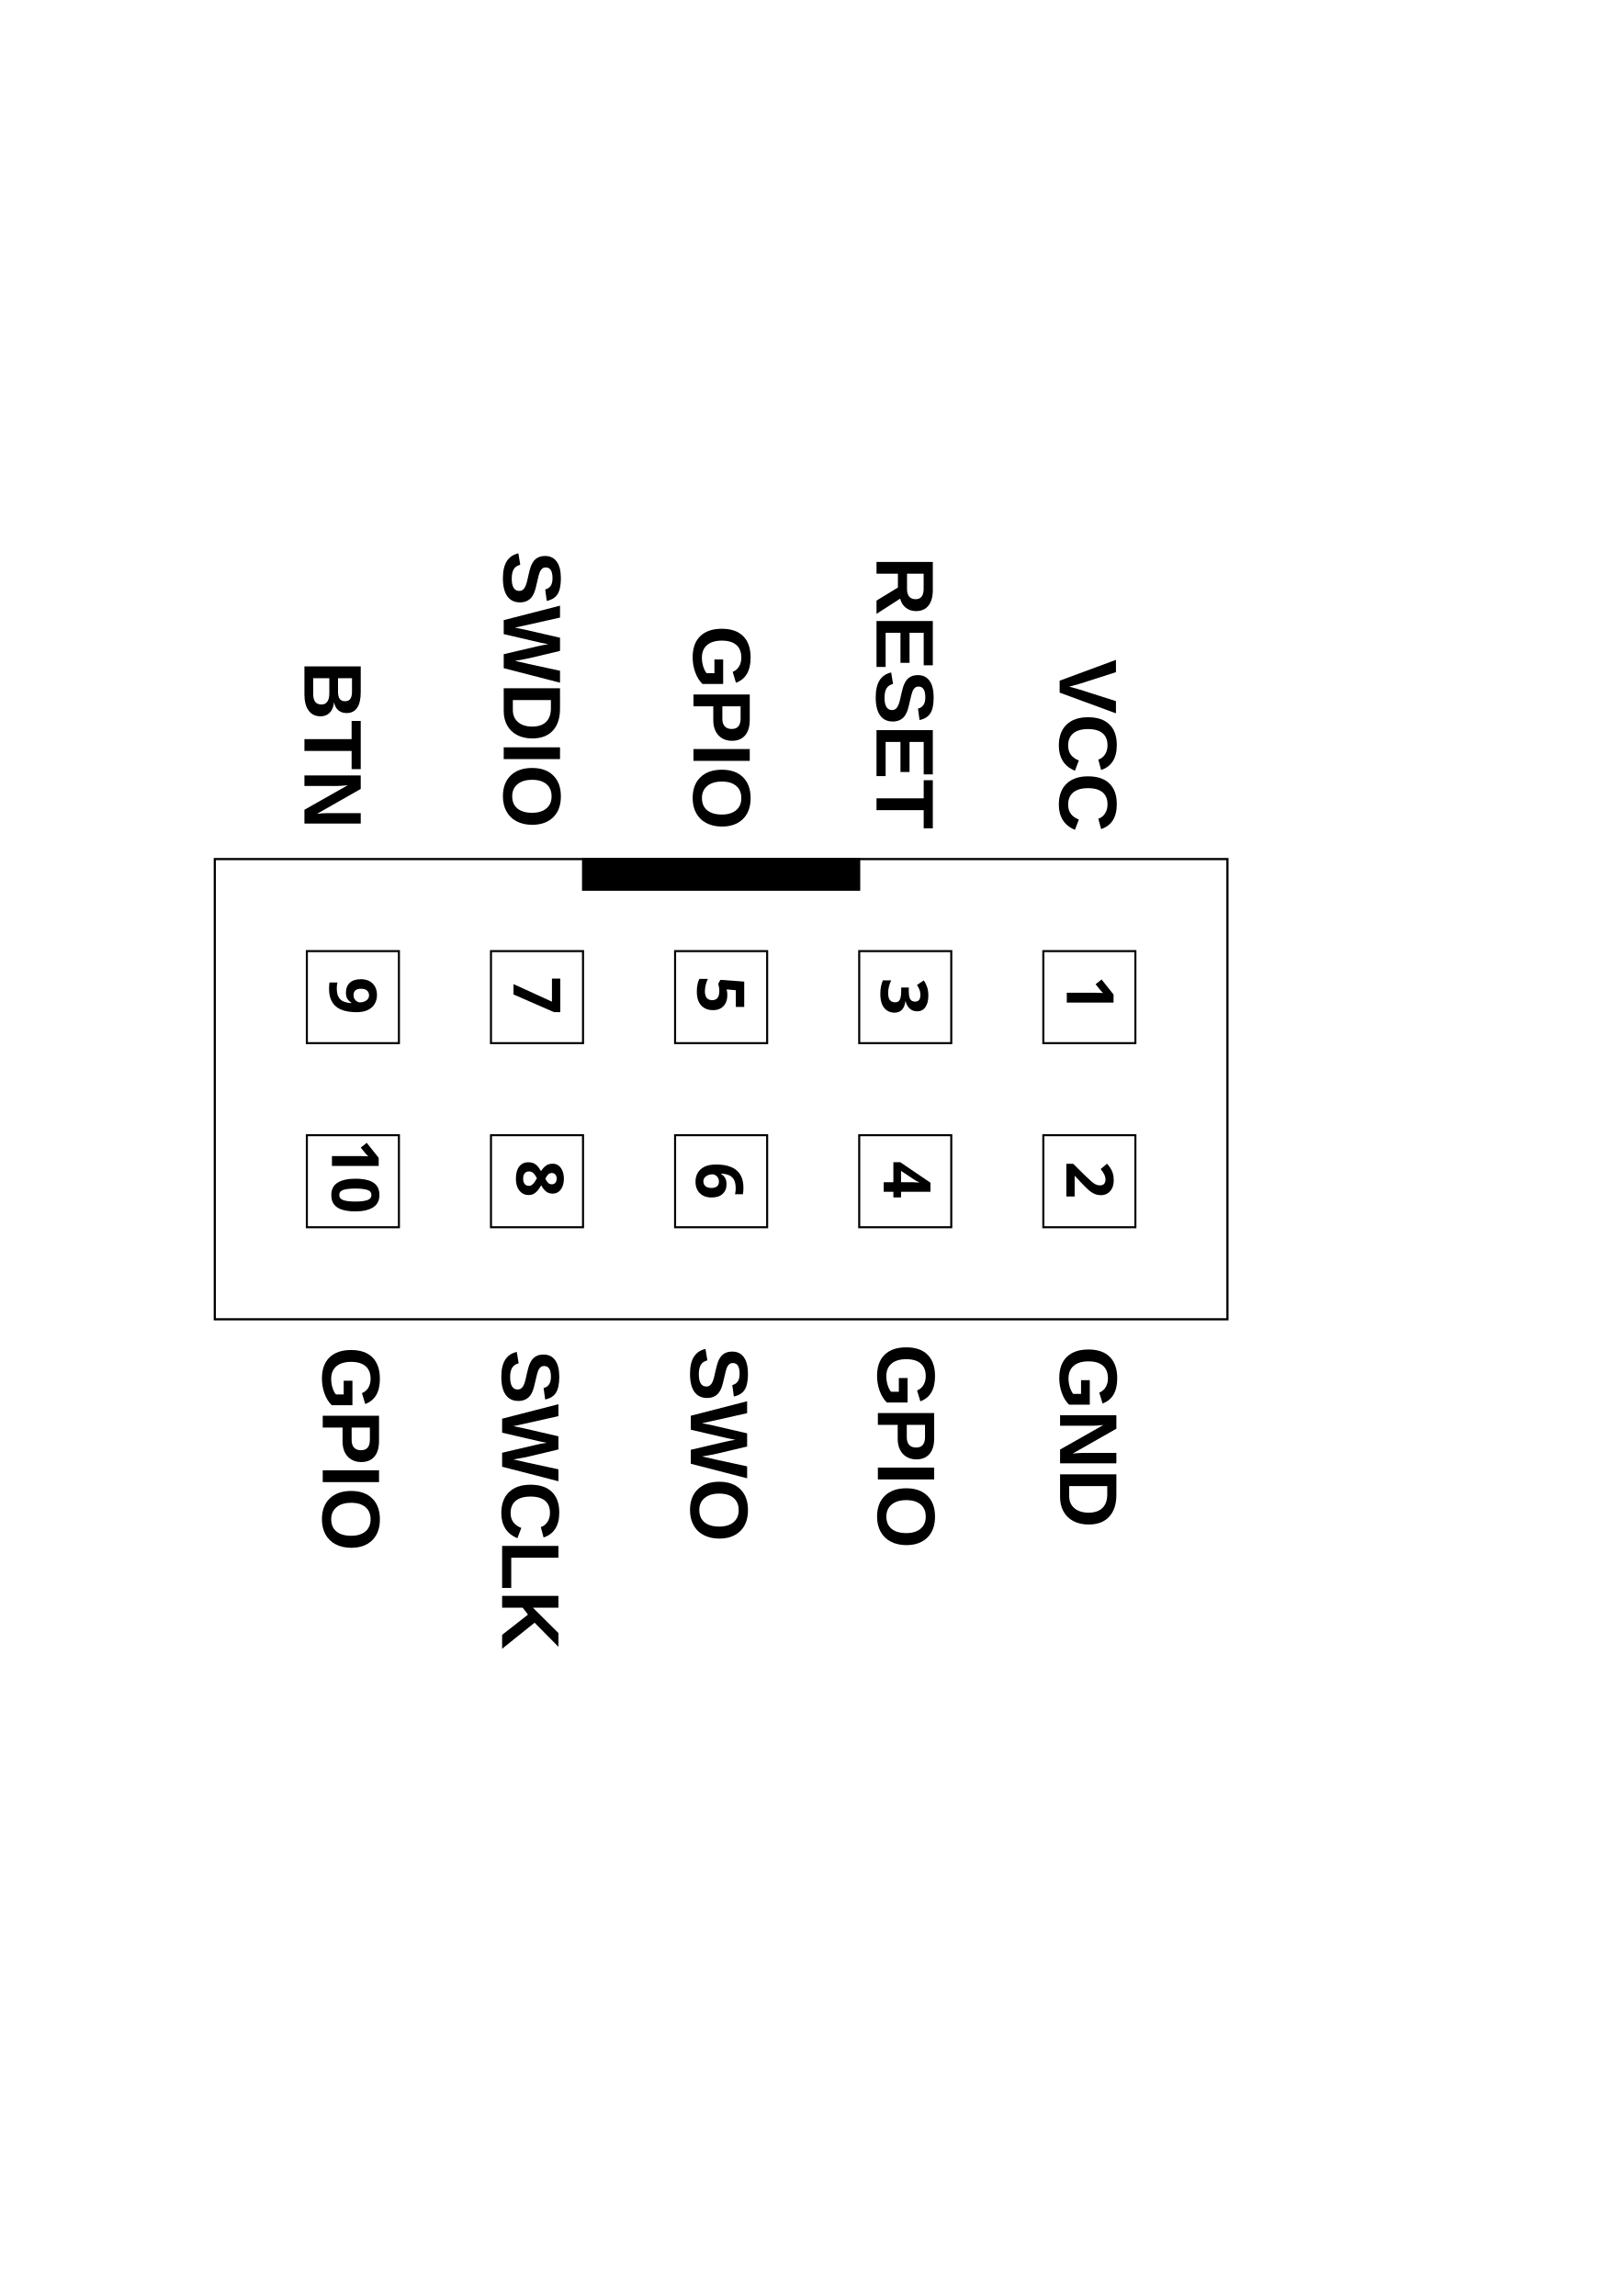
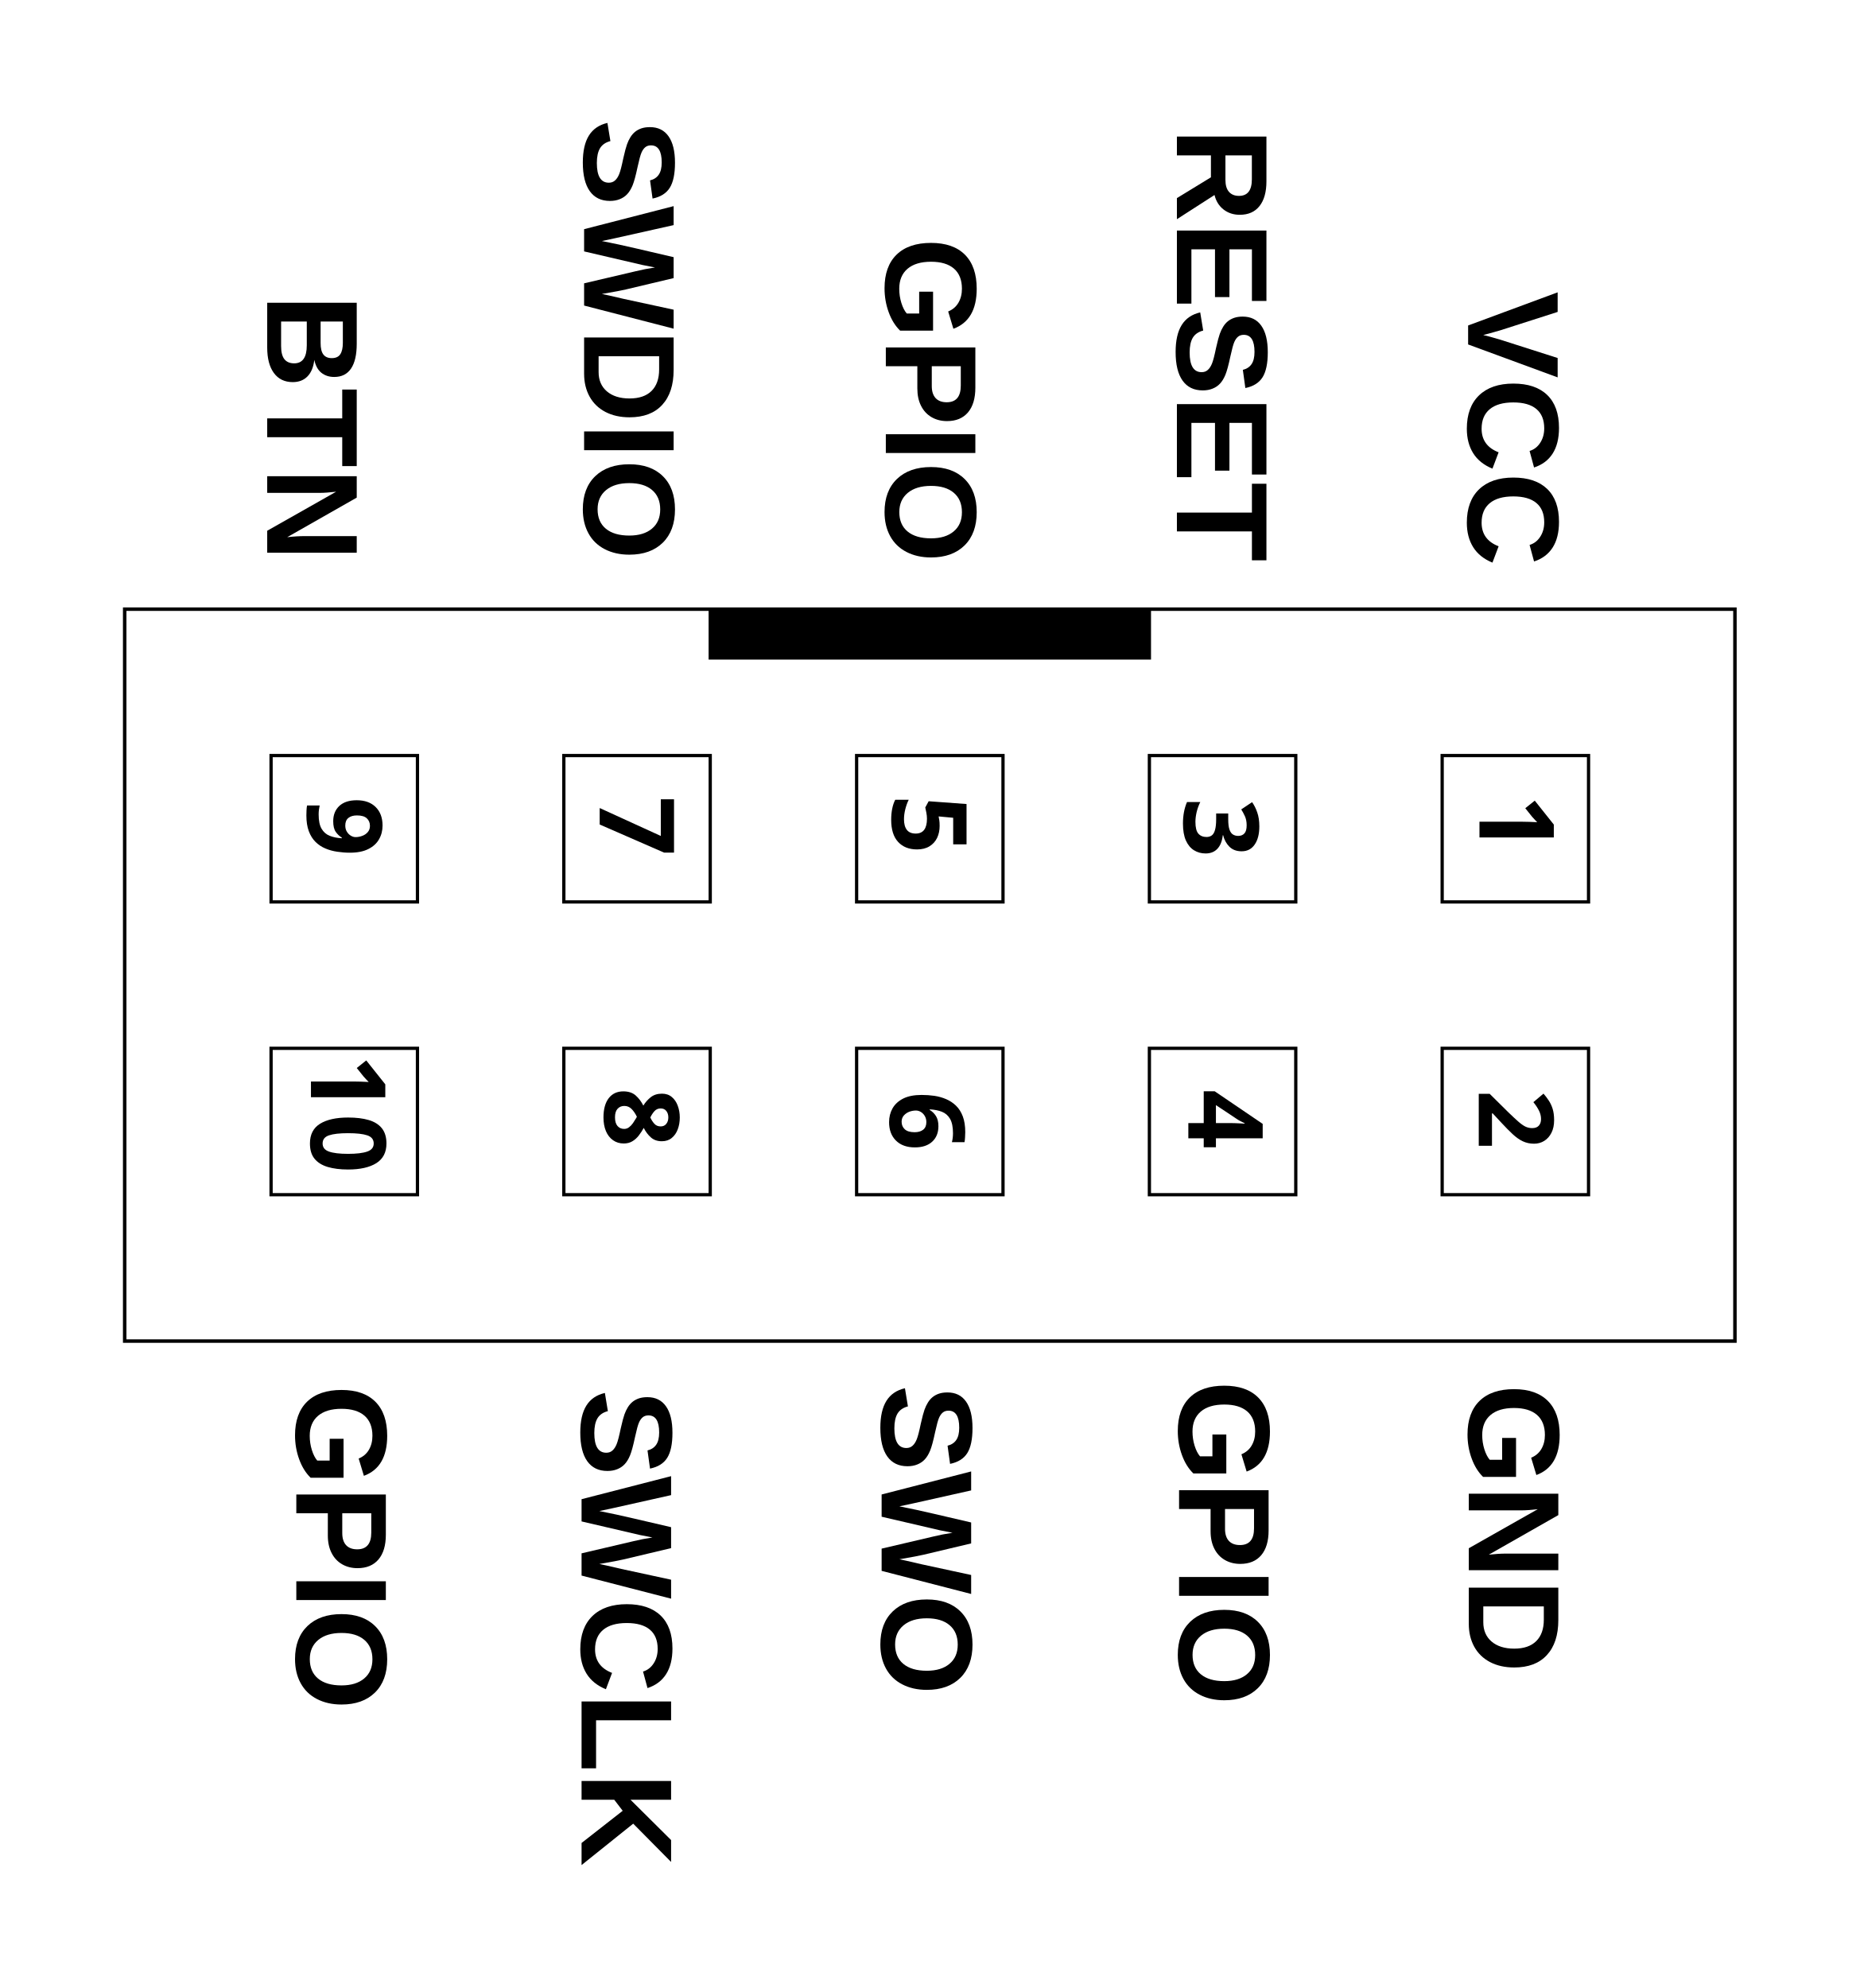
- <svg xmlns="http://www.w3.org/2000/svg" width="210mm" height="297mm" viewBox="0 0 595.276 841.89" version="1.1" id="svg22">
+ <svg xmlns="http://www.w3.org/2000/svg" width="151.251mm" height="161.695mm" viewBox="0 0 428.743 458.349" version="1.1" id="svg22">
  <defs id="defs16">
    <rect x="207.5" y="864" width="416" height="248" id="rect39780" />
  </defs>
-   <g id="layer1">
-     <text xml:space="preserve" style="font-style:normal;font-variant:normal;font-weight:bold;font-stretch:normal;font-size:30px;line-height:1.25;font-family:Arial;-inkscape-font-specification:'Arial, Bold';font-variant-ligatures:normal;font-variant-caps:normal;font-variant-numeric:normal;font-variant-east-asian:normal;fill:#000000;fill-opacity:1;stroke:none;stroke-width:0.75" x="202.035" y="-184.675" id="text3198" transform="rotate(90)">
-       <tspan id="tspan3196" style="font-style:normal;font-variant:normal;font-weight:bold;font-stretch:normal;font-size:30px;font-family:Arial;-inkscape-font-specification:'Arial, Bold';font-variant-ligatures:normal;font-variant-caps:normal;font-variant-numeric:normal;font-variant-east-asian:normal;stroke-width:0.75" x="202.035" y="-184.675">SWDIO</tspan>
+   <g id="layer1" transform="translate(-50.00352,-174.5526)">
+     <text xml:space="preserve" style="font-style:normal;font-variant:normal;font-weight:bold;font-stretch:normal;font-size:30px;line-height:1.25;font-family:Arial;-inkscape-font-specification:'Arial, Bold';font-variant-ligatures:normal;font-variant-caps:normal;font-variant-numeric:normal;fill:#000000;fill-opacity:1;stroke:none;stroke-width:0.75" x="202.035" y="-184.675" id="text3198" transform="rotate(90)">
+       <tspan id="tspan3196" style="font-style:normal;font-variant:normal;font-weight:bold;font-stretch:normal;font-size:30px;font-family:Arial;-inkscape-font-specification:'Arial, Bold';font-variant-ligatures:normal;font-variant-caps:normal;font-variant-numeric:normal;stroke-width:0.75" x="202.035" y="-184.675">SWDIO</tspan>
    </text>
-     <text xml:space="preserve" style="font-style:normal;font-variant:normal;font-weight:bold;font-stretch:normal;font-size:30px;line-height:1.25;font-family:Arial;-inkscape-font-specification:'Arial, Bold';font-variant-ligatures:normal;font-variant-caps:normal;font-variant-numeric:normal;font-variant-east-asian:normal;fill:#000000;fill-opacity:1;stroke:none;stroke-width:0.75" x="494.853" y="-184.088" id="text3862" transform="rotate(90)">
-       <tspan id="tspan3860" style="font-style:normal;font-variant:normal;font-weight:bold;font-stretch:normal;font-size:30px;font-family:Arial;-inkscape-font-specification:'Arial, Bold';font-variant-ligatures:normal;font-variant-caps:normal;font-variant-numeric:normal;font-variant-east-asian:normal;stroke-width:0.75" x="494.853" y="-184.088">SWCLK</tspan>
+     <text xml:space="preserve" style="font-style:normal;font-variant:normal;font-weight:bold;font-stretch:normal;font-size:30px;line-height:1.25;font-family:Arial;-inkscape-font-specification:'Arial, Bold';font-variant-ligatures:normal;font-variant-caps:normal;font-variant-numeric:normal;fill:#000000;fill-opacity:1;stroke:none;stroke-width:0.75" x="494.853" y="-184.088" id="text3862" transform="rotate(90)">
+       <tspan id="tspan3860" style="font-style:normal;font-variant:normal;font-weight:bold;font-stretch:normal;font-size:30px;font-family:Arial;-inkscape-font-specification:'Arial, Bold';font-variant-ligatures:normal;font-variant-caps:normal;font-variant-numeric:normal;stroke-width:0.75" x="494.853" y="-184.088">SWCLK</tspan>
    </text>
-     <text xml:space="preserve" style="font-style:normal;font-variant:normal;font-weight:bold;font-stretch:normal;font-size:30px;line-height:1.25;font-family:Arial;-inkscape-font-specification:'Arial, Bold';font-variant-ligatures:normal;font-variant-caps:normal;font-variant-numeric:normal;font-variant-east-asian:normal;fill:#000000;fill-opacity:1;stroke:none;stroke-width:0.75" x="493.762" y="-253.266" id="text4372" transform="rotate(90)">
-       <tspan id="tspan4370" style="font-style:normal;font-variant:normal;font-weight:bold;font-stretch:normal;font-size:30px;font-family:Arial;-inkscape-font-specification:'Arial, Bold';font-variant-ligatures:normal;font-variant-caps:normal;font-variant-numeric:normal;font-variant-east-asian:normal;stroke-width:0.75" x="493.762" y="-253.266">SWO</tspan>
+     <text xml:space="preserve" style="font-style:normal;font-variant:normal;font-weight:bold;font-stretch:normal;font-size:30px;line-height:1.25;font-family:Arial;-inkscape-font-specification:'Arial, Bold';font-variant-ligatures:normal;font-variant-caps:normal;font-variant-numeric:normal;fill:#000000;fill-opacity:1;stroke:none;stroke-width:0.75" x="493.762" y="-253.266" id="text4372" transform="rotate(90)">
+       <tspan id="tspan4370" style="font-style:normal;font-variant:normal;font-weight:bold;font-stretch:normal;font-size:30px;font-family:Arial;-inkscape-font-specification:'Arial, Bold';font-variant-ligatures:normal;font-variant-caps:normal;font-variant-numeric:normal;stroke-width:0.75" x="493.762" y="-253.266">SWO</tspan>
    </text>
-     <text xml:space="preserve" style="font-style:normal;font-variant:normal;font-weight:bold;font-stretch:normal;font-size:30px;line-height:1.25;font-family:Arial;-inkscape-font-specification:'Arial Bold';font-variant-ligatures:normal;font-variant-caps:normal;font-variant-numeric:normal;font-variant-east-asian:normal;fill:#000000;fill-opacity:1;stroke:none;stroke-width:0.75" x="229.319" y="-254.238" id="text5440" transform="rotate(90)">
-       <tspan id="tspan5438" style="font-style:normal;font-variant:normal;font-weight:bold;font-stretch:normal;font-size:30px;font-family:Arial;-inkscape-font-specification:'Arial Bold';font-variant-ligatures:normal;font-variant-caps:normal;font-variant-numeric:normal;font-variant-east-asian:normal;stroke-width:0.75" x="229.319" y="-254.238">GPIO</tspan>
+     <text xml:space="preserve" style="font-style:normal;font-variant:normal;font-weight:bold;font-stretch:normal;font-size:30px;line-height:1.25;font-family:Arial;-inkscape-font-specification:'Arial Bold';font-variant-ligatures:normal;font-variant-caps:normal;font-variant-numeric:normal;fill:#000000;fill-opacity:1;stroke:none;stroke-width:0.75" x="229.319" y="-254.238" id="text5440" transform="rotate(90)">
+       <tspan id="tspan5438" style="font-style:normal;font-variant:normal;font-weight:bold;font-stretch:normal;font-size:30px;font-family:Arial;-inkscape-font-specification:'Arial Bold';font-variant-ligatures:normal;font-variant-caps:normal;font-variant-numeric:normal;stroke-width:0.75" x="229.319" y="-254.238">GPIO</tspan>
    </text>
-     <text xml:space="preserve" style="font-style:normal;font-variant:normal;font-weight:bold;font-stretch:normal;font-size:30px;line-height:1.25;font-family:Arial;-inkscape-font-specification:'Arial, Bold';font-variant-ligatures:normal;font-variant-caps:normal;font-variant-numeric:normal;font-variant-east-asian:normal;fill:#000000;fill-opacity:1;stroke:none;stroke-width:0.75" x="492.799" y="-321.844" id="text6180" transform="rotate(90)">
-       <tspan id="tspan6178" style="font-style:normal;font-variant:normal;font-weight:bold;font-stretch:normal;font-size:30px;font-family:Arial;-inkscape-font-specification:'Arial, Bold';font-variant-ligatures:normal;font-variant-caps:normal;font-variant-numeric:normal;font-variant-east-asian:normal;stroke-width:0.75" x="492.799" y="-321.844">GPIO</tspan>
+     <text xml:space="preserve" style="font-style:normal;font-variant:normal;font-weight:bold;font-stretch:normal;font-size:30px;line-height:1.25;font-family:Arial;-inkscape-font-specification:'Arial, Bold';font-variant-ligatures:normal;font-variant-caps:normal;font-variant-numeric:normal;fill:#000000;fill-opacity:1;stroke:none;stroke-width:0.75" x="492.799" y="-321.844" id="text6180" transform="rotate(90)">
+       <tspan id="tspan6178" style="font-style:normal;font-variant:normal;font-weight:bold;font-stretch:normal;font-size:30px;font-family:Arial;-inkscape-font-specification:'Arial, Bold';font-variant-ligatures:normal;font-variant-caps:normal;font-variant-numeric:normal;stroke-width:0.75" x="492.799" y="-321.844">GPIO</tspan>
    </text>
-     <text xml:space="preserve" style="font-style:normal;font-variant:normal;font-weight:bold;font-stretch:normal;font-size:30px;line-height:1.25;font-family:Arial;-inkscape-font-specification:'Arial, Bold';font-variant-ligatures:normal;font-variant-caps:normal;font-variant-numeric:normal;font-variant-east-asian:normal;fill:#000000;fill-opacity:1;stroke:none;stroke-width:0.75" x="204.044" y="-321.343" id="text6492" transform="rotate(90)">
-       <tspan id="tspan6490" style="font-style:normal;font-variant:normal;font-weight:bold;font-stretch:normal;font-size:30px;font-family:Arial;-inkscape-font-specification:'Arial, Bold';font-variant-ligatures:normal;font-variant-caps:normal;font-variant-numeric:normal;font-variant-east-asian:normal;stroke-width:0.75" x="204.044" y="-321.343">RESET</tspan>
+     <text xml:space="preserve" style="font-style:normal;font-variant:normal;font-weight:bold;font-stretch:normal;font-size:30px;line-height:1.25;font-family:Arial;-inkscape-font-specification:'Arial, Bold';font-variant-ligatures:normal;font-variant-caps:normal;font-variant-numeric:normal;fill:#000000;fill-opacity:1;stroke:none;stroke-width:0.75" x="204.044" y="-321.343" id="text6492" transform="rotate(90)">
+       <tspan id="tspan6490" style="font-style:normal;font-variant:normal;font-weight:bold;font-stretch:normal;font-size:30px;font-family:Arial;-inkscape-font-specification:'Arial, Bold';font-variant-ligatures:normal;font-variant-caps:normal;font-variant-numeric:normal;stroke-width:0.75" x="204.044" y="-321.343">RESET</tspan>
    </text>
-     <text xml:space="preserve" style="font-style:normal;font-variant:normal;font-weight:bold;font-stretch:normal;font-size:30px;line-height:1.25;font-family:Arial;-inkscape-font-specification:'Arial, Bold';font-variant-ligatures:normal;font-variant-caps:normal;font-variant-numeric:normal;font-variant-east-asian:normal;fill:#000000;fill-opacity:1;stroke:none;stroke-width:0.75" x="241.75" y="-388.482" id="text9520" transform="rotate(90)">
-       <tspan id="tspan9518" style="font-style:normal;font-variant:normal;font-weight:bold;font-stretch:normal;font-size:30px;font-family:Arial;-inkscape-font-specification:'Arial, Bold';font-variant-ligatures:normal;font-variant-caps:normal;font-variant-numeric:normal;font-variant-east-asian:normal;stroke-width:0.75" x="241.75" y="-388.482">VCC</tspan>
+     <text xml:space="preserve" style="font-style:normal;font-variant:normal;font-weight:bold;font-stretch:normal;font-size:30px;line-height:1.25;font-family:Arial;-inkscape-font-specification:'Arial, Bold';font-variant-ligatures:normal;font-variant-caps:normal;font-variant-numeric:normal;fill:#000000;fill-opacity:1;stroke:none;stroke-width:0.75" x="241.75" y="-388.482" id="text9520" transform="rotate(90)">
+       <tspan id="tspan9518" style="font-style:normal;font-variant:normal;font-weight:bold;font-stretch:normal;font-size:30px;font-family:Arial;-inkscape-font-specification:'Arial, Bold';font-variant-ligatures:normal;font-variant-caps:normal;font-variant-numeric:normal;stroke-width:0.75" x="241.75" y="-388.482">VCC</tspan>
    </text>
-     <text xml:space="preserve" style="font-style:normal;font-variant:normal;font-weight:bold;font-stretch:normal;font-size:30px;line-height:1.25;font-family:Arial;-inkscape-font-specification:'Arial, Bold';font-variant-ligatures:normal;font-variant-caps:normal;font-variant-numeric:normal;font-variant-east-asian:normal;fill:#000000;fill-opacity:1;stroke:none;stroke-width:0.75" x="493.598" y="-388.638" id="text10544" transform="rotate(90)">
-       <tspan id="tspan10542" style="font-style:normal;font-variant:normal;font-weight:bold;font-stretch:normal;font-size:30px;font-family:Arial;-inkscape-font-specification:'Arial, Bold';font-variant-ligatures:normal;font-variant-caps:normal;font-variant-numeric:normal;font-variant-east-asian:normal;stroke-width:0.75" x="493.598" y="-388.638">GND</tspan>
+     <text xml:space="preserve" style="font-style:normal;font-variant:normal;font-weight:bold;font-stretch:normal;font-size:30px;line-height:1.25;font-family:Arial;-inkscape-font-specification:'Arial, Bold';font-variant-ligatures:normal;font-variant-caps:normal;font-variant-numeric:normal;fill:#000000;fill-opacity:1;stroke:none;stroke-width:0.75" x="493.598" y="-388.638" id="text10544" transform="rotate(90)">
+       <tspan id="tspan10542" style="font-style:normal;font-variant:normal;font-weight:bold;font-stretch:normal;font-size:30px;font-family:Arial;-inkscape-font-specification:'Arial, Bold';font-variant-ligatures:normal;font-variant-caps:normal;font-variant-numeric:normal;stroke-width:0.75" x="493.598" y="-388.638">GND</tspan>
    </text>
-     <text xml:space="preserve" style="font-style:normal;font-variant:normal;font-weight:bold;font-stretch:normal;font-size:30px;line-height:1.25;font-family:Arial;-inkscape-font-specification:'Arial, Bold';font-variant-ligatures:normal;font-variant-caps:normal;font-variant-numeric:normal;font-variant-east-asian:normal;fill:#000000;fill-opacity:1;stroke:none;stroke-width:0.75" x="493.785" y="-118.32" id="text10988" transform="rotate(90)">
-       <tspan id="tspan10986" style="font-style:normal;font-variant:normal;font-weight:bold;font-stretch:normal;font-size:30px;font-family:Arial;-inkscape-font-specification:'Arial, Bold';font-variant-ligatures:normal;font-variant-caps:normal;font-variant-numeric:normal;font-variant-east-asian:normal;stroke-width:0.75" x="493.785" y="-118.32">GPIO</tspan>
+     <text xml:space="preserve" style="font-style:normal;font-variant:normal;font-weight:bold;font-stretch:normal;font-size:30px;line-height:1.25;font-family:Arial;-inkscape-font-specification:'Arial, Bold';font-variant-ligatures:normal;font-variant-caps:normal;font-variant-numeric:normal;fill:#000000;fill-opacity:1;stroke:none;stroke-width:0.75" x="493.785" y="-118.32" id="text10988" transform="rotate(90)">
+       <tspan id="tspan10986" style="font-style:normal;font-variant:normal;font-weight:bold;font-stretch:normal;font-size:30px;font-family:Arial;-inkscape-font-specification:'Arial, Bold';font-variant-ligatures:normal;font-variant-caps:normal;font-variant-numeric:normal;stroke-width:0.75" x="493.785" y="-118.32">GPIO</tspan>
    </text>
-     <text xml:space="preserve" style="font-style:normal;font-variant:normal;font-weight:bold;font-stretch:normal;font-size:30px;line-height:1.25;font-family:Arial;-inkscape-font-specification:'Arial, Bold';font-variant-ligatures:normal;font-variant-caps:normal;font-variant-numeric:normal;font-variant-east-asian:normal;fill:#000000;fill-opacity:1;stroke:none;stroke-width:0.75" x="242.354" y="-111.607" id="text13388" transform="rotate(90)">
-       <tspan id="tspan13386" style="font-style:normal;font-variant:normal;font-weight:bold;font-stretch:normal;font-size:30px;font-family:Arial;-inkscape-font-specification:'Arial, Bold';font-variant-ligatures:normal;font-variant-caps:normal;font-variant-numeric:normal;font-variant-east-asian:normal;stroke-width:0.75" x="242.354" y="-111.607">BTN</tspan>
+     <text xml:space="preserve" style="font-style:normal;font-variant:normal;font-weight:bold;font-stretch:normal;font-size:30px;line-height:1.25;font-family:Arial;-inkscape-font-specification:'Arial, Bold';font-variant-ligatures:normal;font-variant-caps:normal;font-variant-numeric:normal;fill:#000000;fill-opacity:1;stroke:none;stroke-width:0.75" x="242.354" y="-111.607" id="text13388" transform="rotate(90)">
+       <tspan id="tspan13386" style="font-style:normal;font-variant:normal;font-weight:bold;font-stretch:normal;font-size:30px;font-family:Arial;-inkscape-font-specification:'Arial, Bold';font-variant-ligatures:normal;font-variant-caps:normal;font-variant-numeric:normal;stroke-width:0.75" x="242.354" y="-111.607">BTN</tspan>
    </text>
-     <text xml:space="preserve" transform="scale(0.75)" id="text39778" style="fill:black;fill-opacity:1;line-height:1.25;stroke:none;font-family:sans-serif;font-style:normal;font-weight:normal;font-size:40px;white-space:pre;shape-inside:url(#rect39780)" />
+     <text xml:space="preserve" transform="scale(0.75)" id="text39778" style="font-style:normal;font-weight:normal;font-size:40px;line-height:1.25;font-family:sans-serif;white-space:pre;shape-inside:url(#rect39780);fill:#000000;fill-opacity:1;stroke:none" />
    <rect style="fill:none;stroke:#000000;stroke-width:0.75" id="rect45722" width="33.75" height="33.75" x="112.5" y="348.75" />
    <rect style="fill:none;stroke:#000000;stroke-width:0.75" id="rect45724" width="33.75" height="33.75" x="180" y="348.75" />
    <rect style="fill:none;stroke:#000000;stroke-width:0.75" id="rect45726" width="33.75" height="33.75" x="247.5" y="348.75" />
    <rect style="fill:none;stroke:#000000;stroke-width:0.75" id="rect45728" width="33.75" height="33.75" x="315" y="348.75" />
    <rect style="fill:none;stroke:#000000;stroke-width:0.75" id="rect45730" width="33.75" height="33.75" x="382.5" y="348.75" />
    <rect style="fill:none;stroke:#000000;stroke-width:0.75" id="rect45732" width="33.75" height="33.75" x="112.5" y="416.25" />
    <rect style="fill:none;stroke:#000000;stroke-width:0.75" id="rect45734" width="33.75" height="33.75" x="180" y="416.25" />
    <rect style="fill:none;stroke:#000000;stroke-width:0.75" id="rect45736" width="33.75" height="33.75" x="247.5" y="416.25" />
    <rect style="fill:none;stroke:#000000;stroke-width:0.75" id="rect45738" width="33.75" height="33.75" x="315" y="416.25" />
    <rect style="fill:none;stroke:#000000;stroke-width:0.75" id="rect45740" width="33.75" height="33.75" x="382.5" y="416.25" />
    <rect style="fill:none;stroke:#000000;stroke-width:0.8" id="rect45850" width="371.25" height="168.75" x="78.75" y="315" />
    <rect style="fill:#000000;stroke:#000000;stroke-width:0.75" id="rect45976" width="101.25" height="11.25" x="213.75" y="315" />
-     <text xml:space="preserve" style="font-style:normal;font-variant:normal;font-weight:bold;font-stretch:normal;font-size:24px;line-height:1.25;font-family:sans-serif;-inkscape-font-specification:'sans-serif, Bold';font-variant-ligatures:normal;font-variant-caps:normal;font-variant-numeric:normal;font-variant-east-asian:normal;fill:#000000;fill-opacity:1;stroke:none;stroke-width:0.75" x="357.725" y="-391.101" id="text50913" transform="rotate(90)">
-       <tspan id="tspan50911" style="font-style:normal;font-variant:normal;font-weight:bold;font-stretch:normal;font-size:24px;font-family:sans-serif;-inkscape-font-specification:'sans-serif, Bold';font-variant-ligatures:normal;font-variant-caps:normal;font-variant-numeric:normal;font-variant-east-asian:normal;stroke-width:0.75" x="357.725" y="-391.101">1</tspan>
+     <text xml:space="preserve" style="font-style:normal;font-variant:normal;font-weight:bold;font-stretch:normal;font-size:24px;line-height:1.25;font-family:sans-serif;-inkscape-font-specification:'sans-serif, Bold';font-variant-ligatures:normal;font-variant-caps:normal;font-variant-numeric:normal;fill:#000000;fill-opacity:1;stroke:none;stroke-width:0.75" x="357.725" y="-391.101" id="text50913" transform="rotate(90)">
+       <tspan id="tspan50911" style="font-style:normal;font-variant:normal;font-weight:bold;font-stretch:normal;font-size:24px;font-family:sans-serif;-inkscape-font-specification:'sans-serif, Bold';font-variant-ligatures:normal;font-variant-caps:normal;font-variant-numeric:normal;stroke-width:0.75" x="357.725" y="-391.101">1</tspan>
    </text>
-     <text xml:space="preserve" style="font-style:normal;font-variant:normal;font-weight:bold;font-stretch:normal;font-size:24px;line-height:1.25;font-family:sans-serif;-inkscape-font-specification:'sans-serif, Bold';font-variant-ligatures:normal;font-variant-caps:normal;font-variant-numeric:normal;font-variant-east-asian:normal;fill:#000000;fill-opacity:1;stroke:none;stroke-width:0.75" x="425.791" y="-390.939" id="text52149" transform="rotate(90)">
-       <tspan id="tspan52147" style="font-style:normal;font-variant:normal;font-weight:bold;font-stretch:normal;font-size:24px;font-family:sans-serif;-inkscape-font-specification:'sans-serif, Bold';font-variant-ligatures:normal;font-variant-caps:normal;font-variant-numeric:normal;font-variant-east-asian:normal;stroke-width:0.75" x="425.791" y="-390.939">2</tspan>
+     <text xml:space="preserve" style="font-style:normal;font-variant:normal;font-weight:bold;font-stretch:normal;font-size:24px;line-height:1.25;font-family:sans-serif;-inkscape-font-specification:'sans-serif, Bold';font-variant-ligatures:normal;font-variant-caps:normal;font-variant-numeric:normal;fill:#000000;fill-opacity:1;stroke:none;stroke-width:0.75" x="425.791" y="-390.939" id="text52149" transform="rotate(90)">
+       <tspan id="tspan52147" style="font-style:normal;font-variant:normal;font-weight:bold;font-stretch:normal;font-size:24px;font-family:sans-serif;-inkscape-font-specification:'sans-serif, Bold';font-variant-ligatures:normal;font-variant-caps:normal;font-variant-numeric:normal;stroke-width:0.75" x="425.791" y="-390.939">2</tspan>
    </text>
-     <text xml:space="preserve" style="font-style:normal;font-variant:normal;font-weight:bold;font-stretch:normal;font-size:24px;line-height:1.25;font-family:sans-serif;-inkscape-font-specification:'sans-serif, Bold';font-variant-ligatures:normal;font-variant-caps:normal;font-variant-numeric:normal;font-variant-east-asian:normal;fill:#000000;fill-opacity:1;stroke:none;stroke-width:0.75" x="358.56" y="-322.972" id="text52373" transform="rotate(90)">
-       <tspan id="tspan52371" style="font-style:normal;font-variant:normal;font-weight:bold;font-stretch:normal;font-size:24px;font-family:sans-serif;-inkscape-font-specification:'sans-serif, Bold';font-variant-ligatures:normal;font-variant-caps:normal;font-variant-numeric:normal;font-variant-east-asian:normal;stroke-width:0.75" x="358.56" y="-322.972">3</tspan>
+     <text xml:space="preserve" style="font-style:normal;font-variant:normal;font-weight:bold;font-stretch:normal;font-size:24px;line-height:1.25;font-family:sans-serif;-inkscape-font-specification:'sans-serif, Bold';font-variant-ligatures:normal;font-variant-caps:normal;font-variant-numeric:normal;fill:#000000;fill-opacity:1;stroke:none;stroke-width:0.75" x="358.56" y="-322.972" id="text52373" transform="rotate(90)">
+       <tspan id="tspan52371" style="font-style:normal;font-variant:normal;font-weight:bold;font-stretch:normal;font-size:24px;font-family:sans-serif;-inkscape-font-specification:'sans-serif, Bold';font-variant-ligatures:normal;font-variant-caps:normal;font-variant-numeric:normal;stroke-width:0.75" x="358.56" y="-322.972">3</tspan>
    </text>
-     <text xml:space="preserve" style="font-style:normal;font-variant:normal;font-weight:bold;font-stretch:normal;font-size:24px;line-height:1.25;font-family:sans-serif;-inkscape-font-specification:'sans-serif, Bold';font-variant-ligatures:normal;font-variant-caps:normal;font-variant-numeric:normal;font-variant-east-asian:normal;fill:#000000;fill-opacity:1;stroke:none;stroke-width:0.75" x="425.75" y="-323.98" id="text52487" transform="rotate(90)">
-       <tspan id="tspan52485" style="font-style:normal;font-variant:normal;font-weight:bold;font-stretch:normal;font-size:24px;font-family:sans-serif;-inkscape-font-specification:'sans-serif, Bold';font-variant-ligatures:normal;font-variant-caps:normal;font-variant-numeric:normal;font-variant-east-asian:normal;stroke-width:0.75" x="425.75" y="-323.98">4</tspan>
+     <text xml:space="preserve" style="font-style:normal;font-variant:normal;font-weight:bold;font-stretch:normal;font-size:24px;line-height:1.25;font-family:sans-serif;-inkscape-font-specification:'sans-serif, Bold';font-variant-ligatures:normal;font-variant-caps:normal;font-variant-numeric:normal;fill:#000000;fill-opacity:1;stroke:none;stroke-width:0.75" x="425.75" y="-323.98" id="text52487" transform="rotate(90)">
+       <tspan id="tspan52485" style="font-style:normal;font-variant:normal;font-weight:bold;font-stretch:normal;font-size:24px;font-family:sans-serif;-inkscape-font-specification:'sans-serif, Bold';font-variant-ligatures:normal;font-variant-caps:normal;font-variant-numeric:normal;stroke-width:0.75" x="425.75" y="-323.98">4</tspan>
    </text>
-     <text xml:space="preserve" style="font-style:normal;font-variant:normal;font-weight:bold;font-stretch:normal;font-size:24px;line-height:1.25;font-family:sans-serif;-inkscape-font-specification:'sans-serif, Bold';font-variant-ligatures:normal;font-variant-caps:normal;font-variant-numeric:normal;font-variant-east-asian:normal;fill:#000000;fill-opacity:1;stroke:none;stroke-width:0.75" x="357.769" y="-255.702" id="text52839" transform="rotate(90)">
-       <tspan id="tspan52837" style="font-style:normal;font-variant:normal;font-weight:bold;font-stretch:normal;font-size:24px;font-family:sans-serif;-inkscape-font-specification:'sans-serif, Bold';font-variant-ligatures:normal;font-variant-caps:normal;font-variant-numeric:normal;font-variant-east-asian:normal;stroke-width:0.75" x="357.769" y="-255.702">5</tspan>
+     <text xml:space="preserve" style="font-style:normal;font-variant:normal;font-weight:bold;font-stretch:normal;font-size:24px;line-height:1.25;font-family:sans-serif;-inkscape-font-specification:'sans-serif, Bold';font-variant-ligatures:normal;font-variant-caps:normal;font-variant-numeric:normal;fill:#000000;fill-opacity:1;stroke:none;stroke-width:0.75" x="357.769" y="-255.702" id="text52839" transform="rotate(90)">
+       <tspan id="tspan52837" style="font-style:normal;font-variant:normal;font-weight:bold;font-stretch:normal;font-size:24px;font-family:sans-serif;-inkscape-font-specification:'sans-serif, Bold';font-variant-ligatures:normal;font-variant-caps:normal;font-variant-numeric:normal;stroke-width:0.75" x="357.769" y="-255.702">5</tspan>
    </text>
-     <text xml:space="preserve" style="font-style:normal;font-variant:normal;font-weight:bold;font-stretch:normal;font-size:24px;line-height:1.25;font-family:sans-serif;-inkscape-font-specification:'sans-serif, Bold';font-variant-ligatures:normal;font-variant-caps:normal;font-variant-numeric:normal;font-variant-east-asian:normal;fill:#000000;fill-opacity:1;stroke:none;stroke-width:0.75" x="426.157" y="-255.219" id="text53701" transform="rotate(90)">
-       <tspan id="tspan53699" style="font-style:normal;font-variant:normal;font-weight:bold;font-stretch:normal;font-size:24px;font-family:sans-serif;-inkscape-font-specification:'sans-serif, Bold';font-variant-ligatures:normal;font-variant-caps:normal;font-variant-numeric:normal;font-variant-east-asian:normal;stroke-width:0.75" x="426.157" y="-255.219">6</tspan>
+     <text xml:space="preserve" style="font-style:normal;font-variant:normal;font-weight:bold;font-stretch:normal;font-size:24px;line-height:1.25;font-family:sans-serif;-inkscape-font-specification:'sans-serif, Bold';font-variant-ligatures:normal;font-variant-caps:normal;font-variant-numeric:normal;fill:#000000;fill-opacity:1;stroke:none;stroke-width:0.75" x="426.157" y="-255.219" id="text53701" transform="rotate(90)">
+       <tspan id="tspan53699" style="font-style:normal;font-variant:normal;font-weight:bold;font-stretch:normal;font-size:24px;font-family:sans-serif;-inkscape-font-specification:'sans-serif, Bold';font-variant-ligatures:normal;font-variant-caps:normal;font-variant-numeric:normal;stroke-width:0.75" x="426.157" y="-255.219">6</tspan>
    </text>
-     <text xml:space="preserve" style="font-style:normal;font-variant:normal;font-weight:bold;font-stretch:normal;font-size:24px;line-height:1.25;font-family:sans-serif;-inkscape-font-specification:'sans-serif, Bold';font-variant-ligatures:normal;font-variant-caps:normal;font-variant-numeric:normal;font-variant-east-asian:normal;fill:#000000;fill-opacity:1;stroke:none;stroke-width:0.75" x="358.195" y="-188.263" id="text54299" transform="rotate(90)">
-       <tspan id="tspan54297" style="font-style:normal;font-variant:normal;font-weight:bold;font-stretch:normal;font-size:24px;font-family:sans-serif;-inkscape-font-specification:'sans-serif, Bold';font-variant-ligatures:normal;font-variant-caps:normal;font-variant-numeric:normal;font-variant-east-asian:normal;stroke-width:0.75" x="358.195" y="-188.263">7</tspan>
+     <text xml:space="preserve" style="font-style:normal;font-variant:normal;font-weight:bold;font-stretch:normal;font-size:24px;line-height:1.25;font-family:sans-serif;-inkscape-font-specification:'sans-serif, Bold';font-variant-ligatures:normal;font-variant-caps:normal;font-variant-numeric:normal;fill:#000000;fill-opacity:1;stroke:none;stroke-width:0.75" x="358.195" y="-188.263" id="text54299" transform="rotate(90)">
+       <tspan id="tspan54297" style="font-style:normal;font-variant:normal;font-weight:bold;font-stretch:normal;font-size:24px;font-family:sans-serif;-inkscape-font-specification:'sans-serif, Bold';font-variant-ligatures:normal;font-variant-caps:normal;font-variant-numeric:normal;stroke-width:0.75" x="358.195" y="-188.263">7</tspan>
    </text>
-     <text xml:space="preserve" style="font-style:normal;font-variant:normal;font-weight:bold;font-stretch:normal;font-size:24px;line-height:1.25;font-family:sans-serif;-inkscape-font-specification:'sans-serif, Bold';font-variant-ligatures:normal;font-variant-caps:normal;font-variant-numeric:normal;font-variant-east-asian:normal;fill:#000000;fill-opacity:1;stroke:none;stroke-width:0.75" x="425.333" y="-189.37" id="text54963" transform="rotate(90)">
-       <tspan id="tspan54961" style="font-style:normal;font-variant:normal;font-weight:bold;font-stretch:normal;font-size:24px;font-family:sans-serif;-inkscape-font-specification:'sans-serif, Bold';font-variant-ligatures:normal;font-variant-caps:normal;font-variant-numeric:normal;font-variant-east-asian:normal;stroke-width:0.75" x="425.333" y="-189.37">8</tspan>
+     <text xml:space="preserve" style="font-style:normal;font-variant:normal;font-weight:bold;font-stretch:normal;font-size:24px;line-height:1.25;font-family:sans-serif;-inkscape-font-specification:'sans-serif, Bold';font-variant-ligatures:normal;font-variant-caps:normal;font-variant-numeric:normal;fill:#000000;fill-opacity:1;stroke:none;stroke-width:0.75" x="425.333" y="-189.37" id="text54963" transform="rotate(90)">
+       <tspan id="tspan54961" style="font-style:normal;font-variant:normal;font-weight:bold;font-stretch:normal;font-size:24px;font-family:sans-serif;-inkscape-font-specification:'sans-serif, Bold';font-variant-ligatures:normal;font-variant-caps:normal;font-variant-numeric:normal;stroke-width:0.75" x="425.333" y="-189.37">8</tspan>
    </text>
-     <text xml:space="preserve" style="font-style:normal;font-variant:normal;font-weight:bold;font-stretch:normal;font-size:24px;line-height:1.25;font-family:sans-serif;-inkscape-font-specification:'sans-serif, Bold';font-variant-ligatures:normal;font-variant-caps:normal;font-variant-numeric:normal;font-variant-east-asian:normal;fill:#000000;fill-opacity:1;stroke:none;stroke-width:0.75" x="358.289" y="-120.875" id="text56335" transform="rotate(90)">
-       <tspan id="tspan56333" style="font-style:normal;font-variant:normal;font-weight:bold;font-stretch:normal;font-size:24px;font-family:sans-serif;-inkscape-font-specification:'sans-serif, Bold';font-variant-ligatures:normal;font-variant-caps:normal;font-variant-numeric:normal;font-variant-east-asian:normal;stroke-width:0.75" x="358.289" y="-120.875">9</tspan>
+     <text xml:space="preserve" style="font-style:normal;font-variant:normal;font-weight:bold;font-stretch:normal;font-size:24px;line-height:1.25;font-family:sans-serif;-inkscape-font-specification:'sans-serif, Bold';font-variant-ligatures:normal;font-variant-caps:normal;font-variant-numeric:normal;fill:#000000;fill-opacity:1;stroke:none;stroke-width:0.75" x="358.289" y="-120.875" id="text56335" transform="rotate(90)">
+       <tspan id="tspan56333" style="font-style:normal;font-variant:normal;font-weight:bold;font-stretch:normal;font-size:24px;font-family:sans-serif;-inkscape-font-specification:'sans-serif, Bold';font-variant-ligatures:normal;font-variant-caps:normal;font-variant-numeric:normal;stroke-width:0.75" x="358.289" y="-120.875">9</tspan>
    </text>
-     <text xml:space="preserve" style="font-style:normal;font-variant:normal;font-weight:bold;font-stretch:normal;font-size:24px;line-height:1.25;font-family:sans-serif;-inkscape-font-specification:'sans-serif, Bold';font-variant-ligatures:normal;font-variant-caps:normal;font-variant-numeric:normal;font-variant-east-asian:normal;fill:#000000;fill-opacity:1;stroke:none;stroke-width:0.75" x="417.623" y="-121.695" id="text57257" transform="rotate(90)">
-       <tspan id="tspan57255" style="font-style:normal;font-variant:normal;font-weight:bold;font-stretch:normal;font-size:24px;font-family:sans-serif;-inkscape-font-specification:'sans-serif, Bold';font-variant-ligatures:normal;font-variant-caps:normal;font-variant-numeric:normal;font-variant-east-asian:normal;stroke-width:0.75" x="417.623" y="-121.695">10</tspan>
+     <text xml:space="preserve" style="font-style:normal;font-variant:normal;font-weight:bold;font-stretch:normal;font-size:24px;line-height:1.25;font-family:sans-serif;-inkscape-font-specification:'sans-serif, Bold';font-variant-ligatures:normal;font-variant-caps:normal;font-variant-numeric:normal;fill:#000000;fill-opacity:1;stroke:none;stroke-width:0.75" x="417.623" y="-121.695" id="text57257" transform="rotate(90)">
+       <tspan id="tspan57255" style="font-style:normal;font-variant:normal;font-weight:bold;font-stretch:normal;font-size:24px;font-family:sans-serif;-inkscape-font-specification:'sans-serif, Bold';font-variant-ligatures:normal;font-variant-caps:normal;font-variant-numeric:normal;stroke-width:0.75" x="417.623" y="-121.695">10</tspan>
    </text>
  </g>
</svg>
